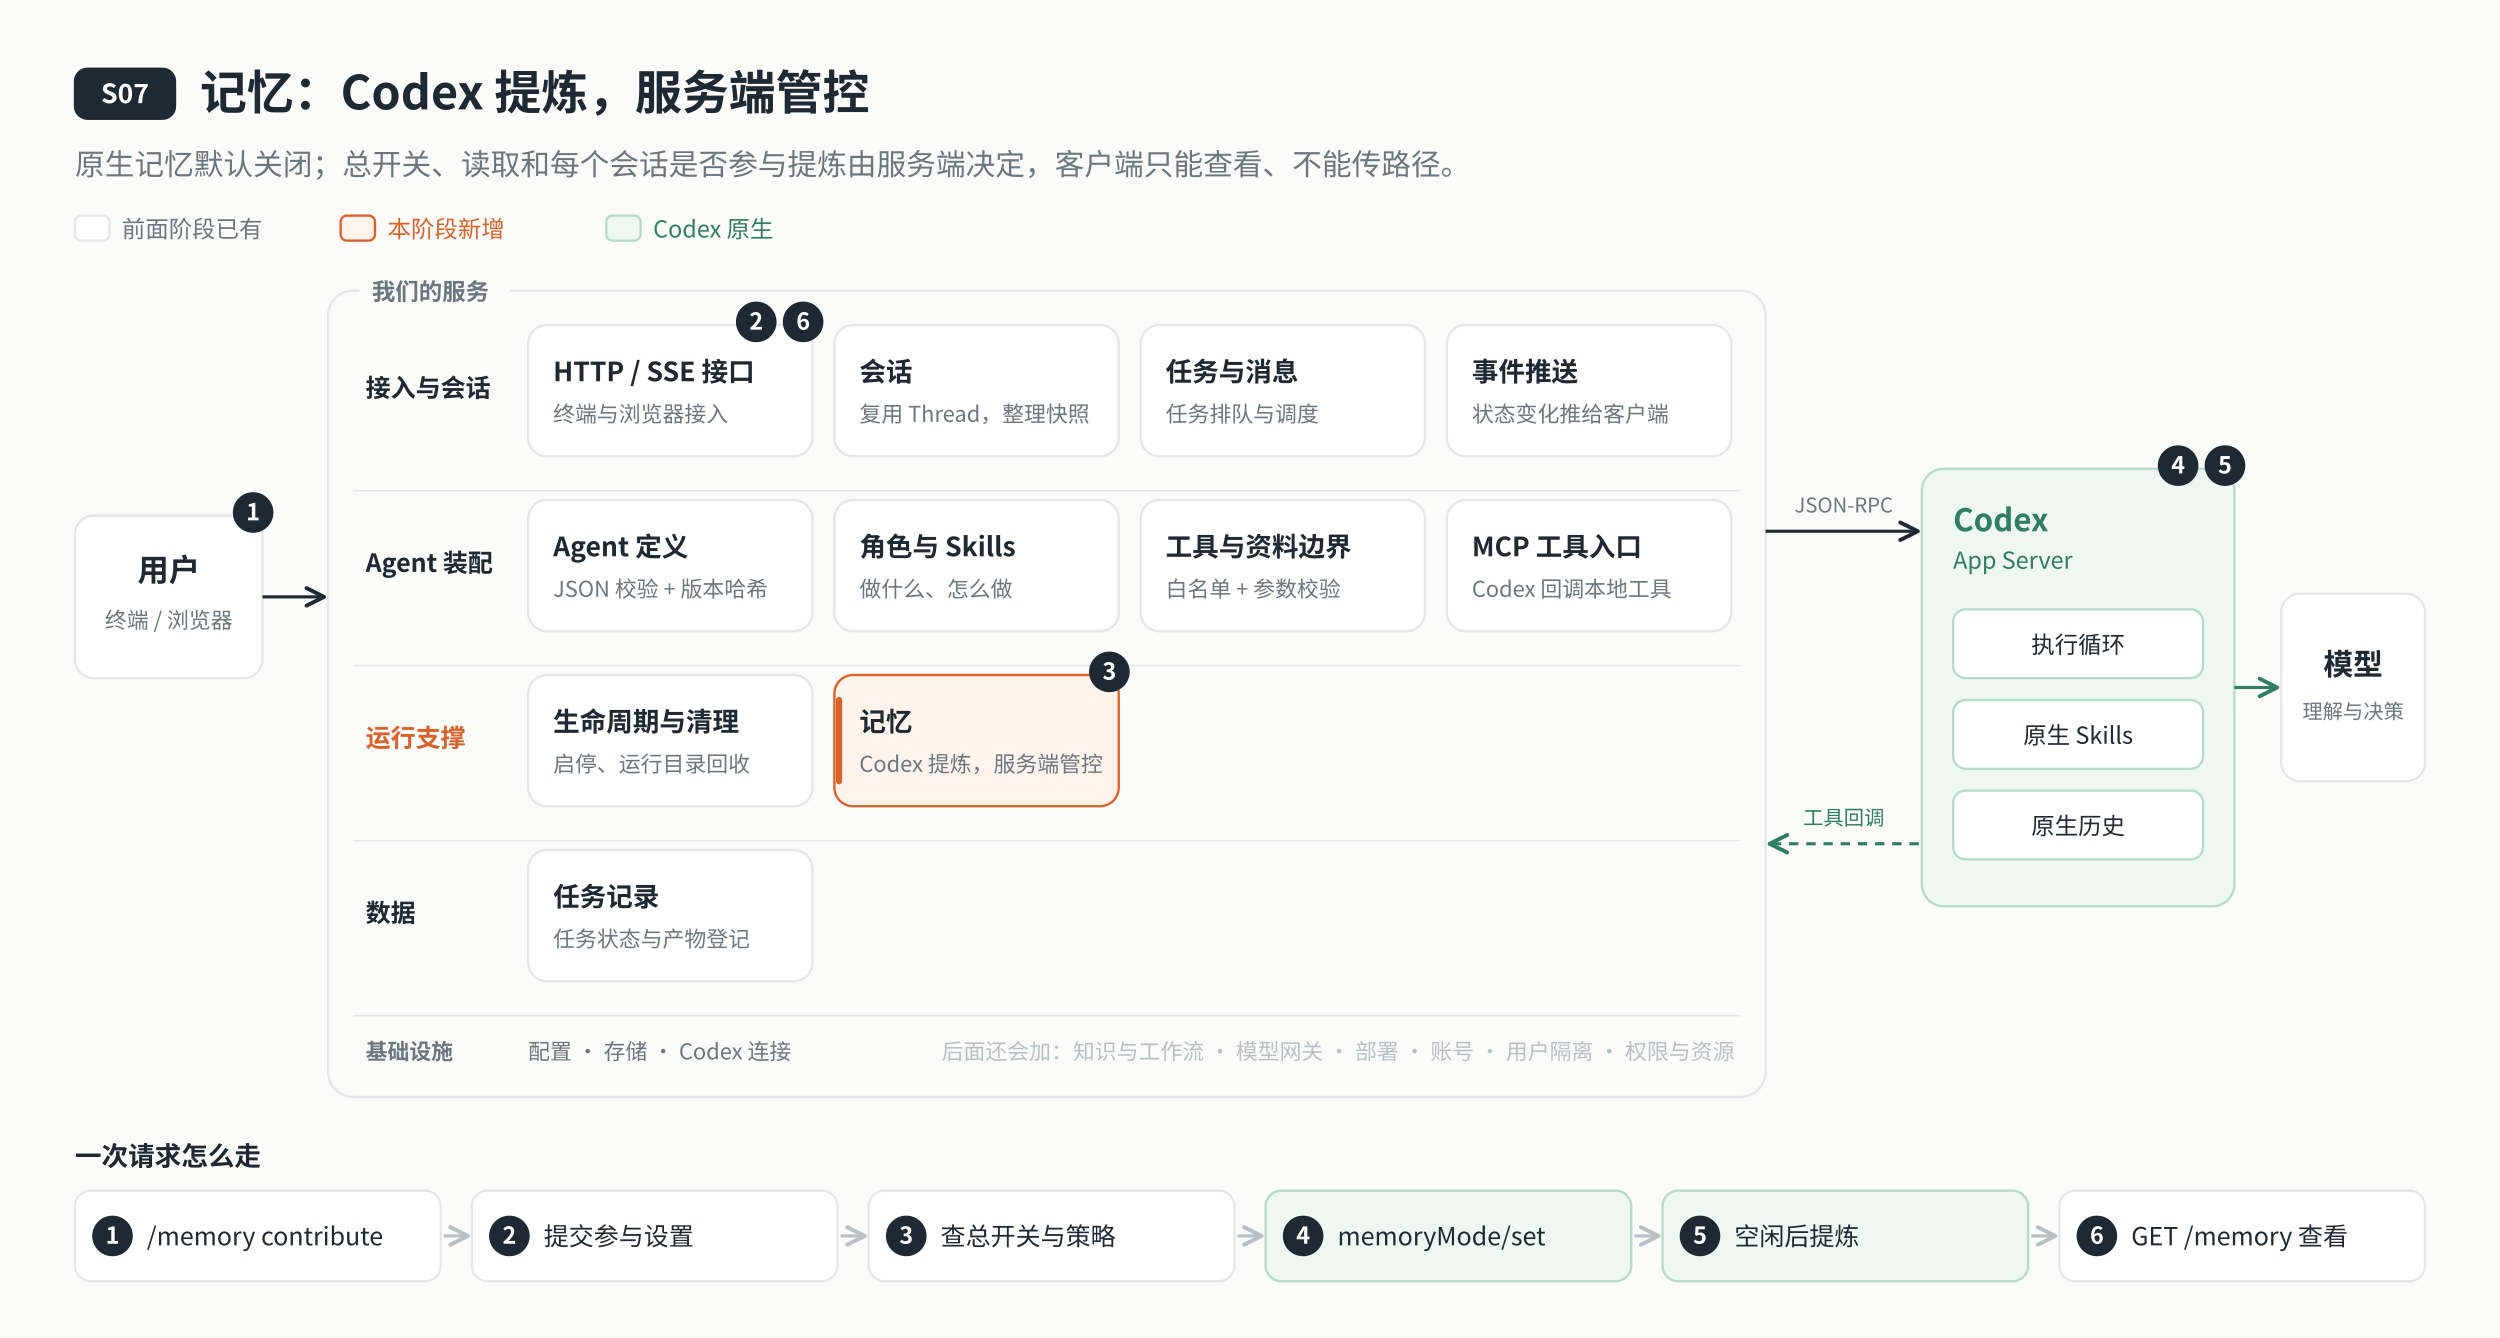
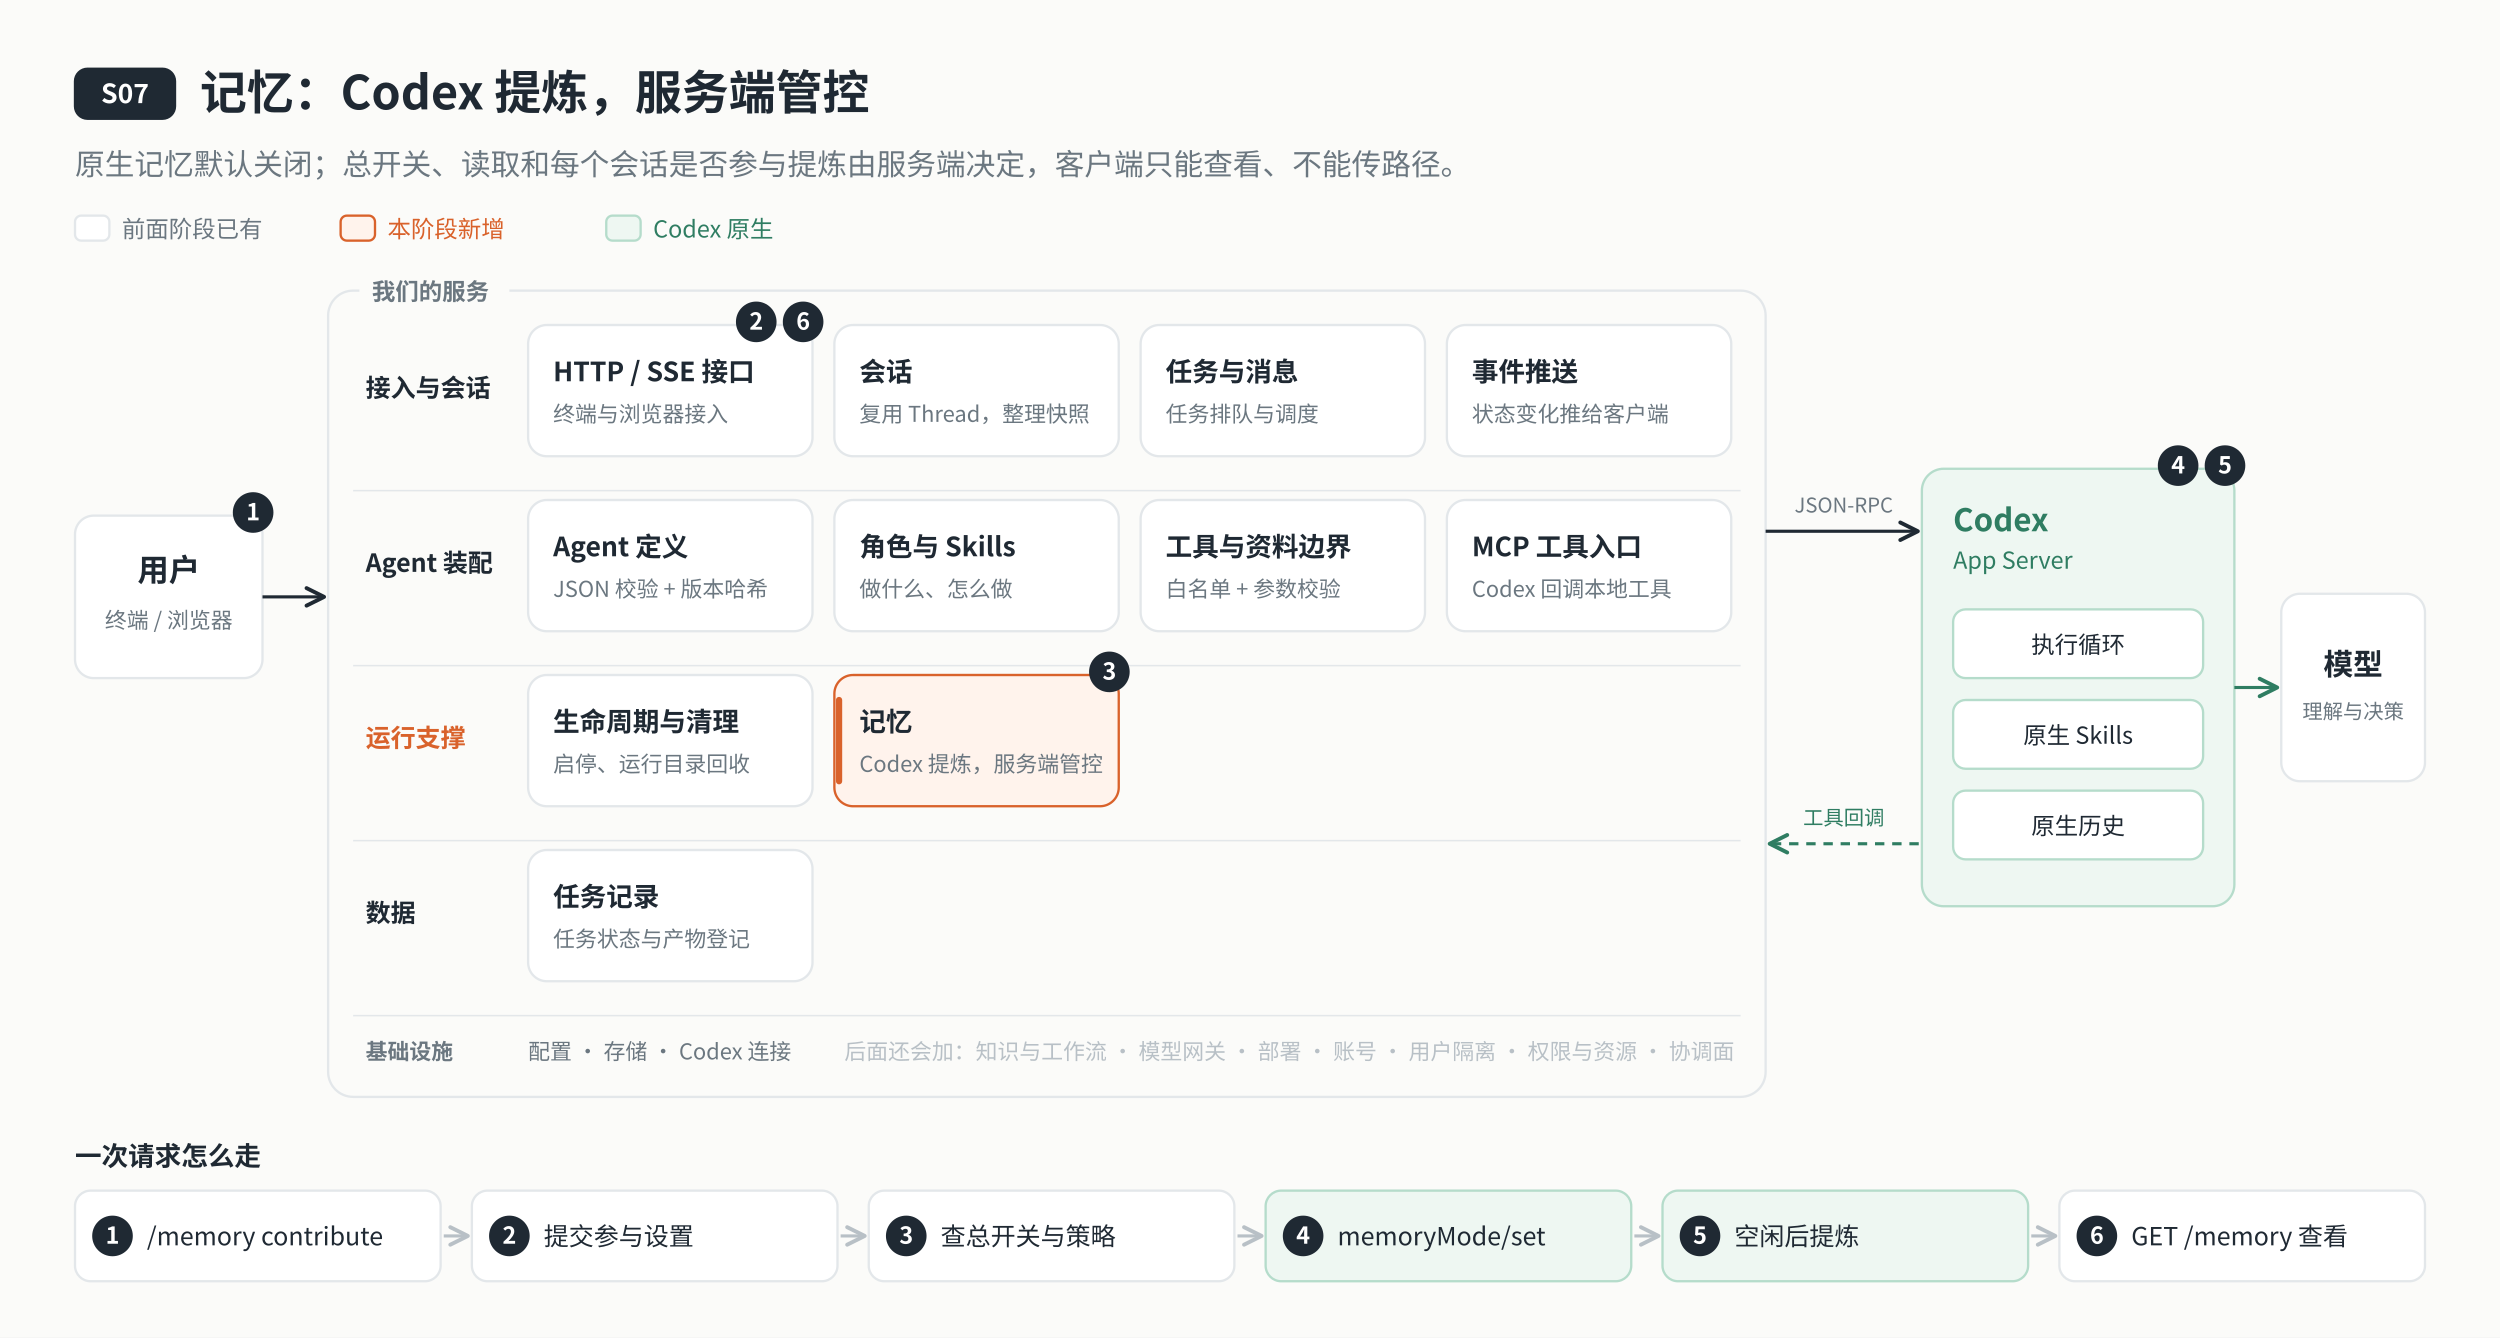
<svg xmlns="http://www.w3.org/2000/svg" width="1600" height="856" viewBox="0 0 1600 856" role="img" aria-labelledby="title desc">
  <defs>
    <marker id="mB8C0C6" viewBox="0 0 10 10" refX="8" refY="5" markerWidth="7" markerHeight="7" orient="auto-start-reverse">
      <path d="M1 1 L9 5 L1 9" fill="none" stroke="#B8C0C6" stroke-width="1.8" stroke-linecap="round" stroke-linejoin="round" />
    </marker>
    <marker id="m1F2933" viewBox="0 0 10 10" refX="8" refY="5" markerWidth="7" markerHeight="7" orient="auto-start-reverse">
      <path d="M1 1 L9 5 L1 9" fill="none" stroke="#1F2933" stroke-width="1.8" stroke-linecap="round" stroke-linejoin="round" />
    </marker>
    <marker id="m2F7D62" viewBox="0 0 10 10" refX="8" refY="5" markerWidth="7" markerHeight="7" orient="auto-start-reverse">
      <path d="M1 1 L9 5 L1 9" fill="none" stroke="#2F7D62" stroke-width="1.8" stroke-linecap="round" stroke-linejoin="round" />
    </marker>
  </defs>
  <g font-family="PingFang SC, Microsoft YaHei, Noto Sans CJK SC, sans-serif">
    <rect x="0" y="0" width="1600" height="856" fill="#FBFBF9" />
    <rect x="48" y="44" width="64" height="32" rx="8" fill="#1F2933" stroke="#1F2933" stroke-width="1.5" />
    <text x="80" y="66" font-size="17" fill="#fff" font-weight="700" text-anchor="middle">S07</text>
    <text x="128" y="70" font-size="30" fill="#1F2933" font-weight="700" text-anchor="start">记忆：Codex 提炼，服务端管控</text>
    <text x="48" y="112" font-size="19" fill="#6B7780" font-weight="400" text-anchor="start">原生记忆默认关闭；总开关、读取和每个会话是否参与提炼由服务端决定，客户端只能查看、不能传路径。</text>
    <rect x="48" y="138" width="22" height="16" rx="4" fill="#FFFFFF" stroke="#E3E7EA" stroke-width="1.5" />
    <text x="78" y="152" font-size="15" fill="#6B7780" font-weight="400" text-anchor="start">前面阶段已有</text>
    <rect x="218" y="138" width="22" height="16" rx="4" fill="#FFF3EC" stroke="#D9622B" stroke-width="1.5" />
    <text x="248" y="152" font-size="15" fill="#D9622B" font-weight="400" text-anchor="start">本阶段新增</text>
    <rect x="388" y="138" width="22" height="16" rx="4" fill="#EEF7F2" stroke="#B5DCCB" stroke-width="1.5" />
    <text x="418" y="152" font-size="15" fill="#2F7D62" font-weight="400" text-anchor="start">Codex 原生</text>
    <rect x="48" y="330" width="120" height="104" rx="12" fill="#FFFFFF" stroke="#E3E7EA" stroke-width="1.5" />
    <text x="108" y="372" font-size="20" fill="#1F2933" font-weight="600" text-anchor="middle">用户</text>
    <text x="108" y="402" font-size="14" fill="#6B7780" font-weight="400" text-anchor="middle">终端 / 浏览器</text>
    <rect x="210" y="186" width="920" height="516" rx="16" fill="none" stroke="#E3E7EA" stroke-width="1.5" />
    <rect x="230" y="175" width="96" height="22" fill="#FBFBF9" />
    <text x="238" y="192" font-size="15" fill="#6B7780" font-weight="600" text-anchor="start">我们的服务</text>
    <text x="234" y="254" font-size="16" fill="#1F2933" font-weight="600" text-anchor="start">接入与会话</text>
    <rect x="338" y="208" width="182" height="84" rx="12" fill="#FFFFFF" stroke="#E3E7EA" stroke-width="1.5" />
    <text x="354" y="244" font-size="17" fill="#1F2933" font-weight="600" text-anchor="start">HTTP / SSE 接口</text>
    <text x="354" y="270" font-size="14" fill="#6B7780" font-weight="400" text-anchor="start">终端与浏览器接入</text>
    <rect x="534" y="208" width="182" height="84" rx="12" fill="#FFFFFF" stroke="#E3E7EA" stroke-width="1.5" />
    <text x="550" y="244" font-size="17" fill="#1F2933" font-weight="600" text-anchor="start">会话</text>
    <text x="550" y="270" font-size="14" fill="#6B7780" font-weight="400" text-anchor="start">复用 Thread，整理快照</text>
    <rect x="730" y="208" width="182" height="84" rx="12" fill="#FFFFFF" stroke="#E3E7EA" stroke-width="1.5" />
    <text x="746" y="244" font-size="17" fill="#1F2933" font-weight="600" text-anchor="start">任务与消息</text>
    <text x="746" y="270" font-size="14" fill="#6B7780" font-weight="400" text-anchor="start">任务排队与调度</text>
    <rect x="926" y="208" width="182" height="84" rx="12" fill="#FFFFFF" stroke="#E3E7EA" stroke-width="1.5" />
    <text x="942" y="244" font-size="17" fill="#1F2933" font-weight="600" text-anchor="start">事件推送</text>
    <text x="942" y="270" font-size="14" fill="#6B7780" font-weight="400" text-anchor="start">状态变化推给客户端</text>
    <text x="234" y="366" font-size="16" fill="#1F2933" font-weight="600" text-anchor="start">Agent 装配</text>
    <line x1="226" y1="314" x2="1114" y2="314" stroke="#E3E7EA" stroke-width="1" />
    <rect x="338" y="320" width="182" height="84" rx="12" fill="#FFFFFF" stroke="#E3E7EA" stroke-width="1.5" />
    <text x="354" y="356" font-size="17" fill="#1F2933" font-weight="600" text-anchor="start">Agent 定义</text>
    <text x="354" y="382" font-size="14" fill="#6B7780" font-weight="400" text-anchor="start">JSON 校验 + 版本哈希</text>
    <rect x="534" y="320" width="182" height="84" rx="12" fill="#FFFFFF" stroke="#E3E7EA" stroke-width="1.5" />
    <text x="550" y="356" font-size="17" fill="#1F2933" font-weight="600" text-anchor="start">角色与 Skills</text>
    <text x="550" y="382" font-size="14" fill="#6B7780" font-weight="400" text-anchor="start">做什么、怎么做</text>
    <rect x="730" y="320" width="182" height="84" rx="12" fill="#FFFFFF" stroke="#E3E7EA" stroke-width="1.5" />
    <text x="746" y="356" font-size="17" fill="#1F2933" font-weight="600" text-anchor="start">工具与资料边界</text>
    <text x="746" y="382" font-size="14" fill="#6B7780" font-weight="400" text-anchor="start">白名单 + 参数校验</text>
    <rect x="926" y="320" width="182" height="84" rx="12" fill="#FFFFFF" stroke="#E3E7EA" stroke-width="1.5" />
    <text x="942" y="356" font-size="17" fill="#1F2933" font-weight="600" text-anchor="start">MCP 工具入口</text>
    <text x="942" y="382" font-size="14" fill="#6B7780" font-weight="400" text-anchor="start">Codex 回调本地工具</text>
    <text x="234" y="478" font-size="16" fill="#D9622B" font-weight="600" text-anchor="start">运行支撑</text>
    <line x1="226" y1="426" x2="1114" y2="426" stroke="#E3E7EA" stroke-width="1" />
    <rect x="338" y="432" width="182" height="84" rx="12" fill="#FFFFFF" stroke="#E3E7EA" stroke-width="1.5" />
    <text x="354" y="468" font-size="17" fill="#1F2933" font-weight="600" text-anchor="start">生命周期与清理</text>
    <text x="354" y="494" font-size="14" fill="#6B7780" font-weight="400" text-anchor="start">启停、运行目录回收</text>
    <rect x="534" y="432" width="182" height="84" rx="12" fill="#FFF3EC" stroke="#D9622B" stroke-width="1.5" />
    <rect x="535" y="446" width="4" height="56" rx="2" fill="#D9622B" />
    <text x="550" y="468" font-size="17" fill="#1F2933" font-weight="600" text-anchor="start">记忆</text>
    <text x="550" y="494" font-size="14" fill="#6B7780" font-weight="400" text-anchor="start">Codex 提炼，服务端管控</text>
    <text x="234" y="590" font-size="16" fill="#1F2933" font-weight="600" text-anchor="start">数据</text>
    <line x1="226" y1="538" x2="1114" y2="538" stroke="#E3E7EA" stroke-width="1" />
    <rect x="338" y="544" width="182" height="84" rx="12" fill="#FFFFFF" stroke="#E3E7EA" stroke-width="1.5" />
    <text x="354" y="580" font-size="17" fill="#1F2933" font-weight="600" text-anchor="start">任务记录</text>
    <text x="354" y="606" font-size="14" fill="#6B7780" font-weight="400" text-anchor="start">任务状态与产物登记</text>
    <line x1="226" y1="650" x2="1114" y2="650" stroke="#E3E7EA" stroke-width="1" />
    <text x="234" y="678" font-size="14" fill="#6B7780" font-weight="600" text-anchor="start">基础设施</text>
    <text x="338" y="678" font-size="14" fill="#6B7780" font-weight="400" text-anchor="start">配置 · 存储 · Codex 连接</text>
-     <text x="1110" y="678" font-size="14" fill="#B8C0C6" font-weight="400" text-anchor="end">后面还会加：知识与工作流 · 模型网关 · 部署 · 账号 · 用户隔离 · 权限与资源</text>
+     <text x="1110" y="678" font-size="14" fill="#B8C0C6" font-weight="400" text-anchor="end">后面还会加：知识与工作流 · 模型网关 · 部署 · 账号 · 用户隔离 · 权限与资源 · 协调面</text>
    <rect x="1230" y="300" width="200" height="280" rx="14" fill="#EEF7F2" stroke="#B5DCCB" stroke-width="1.5" />
    <text x="1250" y="340" font-size="20" fill="#2F7D62" font-weight="700" text-anchor="start">Codex</text>
    <text x="1250" y="364" font-size="15" fill="#2F7D62" font-weight="400" text-anchor="start">App Server</text>
    <rect x="1250" y="390" width="160" height="44" rx="8" fill="#FFFFFF" stroke="#B5DCCB" stroke-width="1.5" />
    <text x="1330" y="418" font-size="15" fill="#1F2933" font-weight="500" text-anchor="middle">执行循环</text>
    <rect x="1250" y="448" width="160" height="44" rx="8" fill="#FFFFFF" stroke="#B5DCCB" stroke-width="1.5" />
    <text x="1330" y="476" font-size="15" fill="#1F2933" font-weight="500" text-anchor="middle">原生 Skills</text>
    <rect x="1250" y="506" width="160" height="44" rx="8" fill="#FFFFFF" stroke="#B5DCCB" stroke-width="1.5" />
    <text x="1330" y="534" font-size="15" fill="#1F2933" font-weight="500" text-anchor="middle">原生历史</text>
    <rect x="1460" y="380" width="92" height="120" rx="12" fill="#FFFFFF" stroke="#E3E7EA" stroke-width="1.5" />
    <text x="1506" y="432" font-size="19" fill="#1F2933" font-weight="600" text-anchor="middle">模型</text>
    <text x="1506" y="460" font-size="13" fill="#6B7780" font-weight="400" text-anchor="middle">理解与决策</text>
    <path d="M168,382 L206,382" fill="none" stroke="#1F2933" stroke-width="2" marker-end="url(#m1F2933)" />
    <path d="M1130,340 L1226,340" fill="none" stroke="#1F2933" stroke-width="2" marker-end="url(#m1F2933)" />
    <text x="1180" y="328" font-size="13" fill="#6B7780" font-weight="500" text-anchor="middle">JSON-RPC</text>
    <path d="M1228,540 L1134,540" fill="none" stroke="#2F7D62" stroke-width="2" stroke-dasharray="6 5" marker-end="url(#m2F7D62)" />
    <text x="1180" y="528" font-size="13" fill="#2F7D62" font-weight="500" text-anchor="middle">工具回调</text>
    <path d="M1430,440 L1456,440" fill="none" stroke="#2F7D62" stroke-width="2" marker-end="url(#m2F7D62)" />
    <circle cx="162" cy="328" r="13" fill="#1F2933" />
    <text x="162" y="333" font-size="15" fill="#fff" font-weight="700" text-anchor="middle">1</text>
    <circle cx="484" cy="206" r="13" fill="#1F2933" />
    <text x="484" y="211" font-size="15" fill="#fff" font-weight="700" text-anchor="middle">2</text>
    <circle cx="514" cy="206" r="13" fill="#1F2933" />
    <text x="514" y="211" font-size="15" fill="#fff" font-weight="700" text-anchor="middle">6</text>
    <circle cx="710" cy="430" r="13" fill="#1F2933" />
    <text x="710" y="435" font-size="15" fill="#fff" font-weight="700" text-anchor="middle">3</text>
    <circle cx="1394" cy="298" r="13" fill="#1F2933" />
    <text x="1394" y="303" font-size="15" fill="#fff" font-weight="700" text-anchor="middle">4</text>
    <circle cx="1424" cy="298" r="13" fill="#1F2933" />
    <text x="1424" y="303" font-size="15" fill="#fff" font-weight="700" text-anchor="middle">5</text>
    <text x="48" y="746" font-size="17" fill="#1F2933" font-weight="700" text-anchor="start">一次请求怎么走</text>
    <rect x="48" y="762" width="234" height="58" rx="10" fill="#FFFFFF" stroke="#E3E7EA" stroke-width="1.5" />
    <circle cx="72" cy="791" r="13" fill="#1F2933" />
    <text x="72" y="796" font-size="15" fill="#fff" font-weight="700" text-anchor="middle">1</text>
    <text x="94" y="797" font-size="16" fill="#1F2933" font-weight="500" text-anchor="start">/memory contribute</text>
    <path d="M284,791 L298,791" fill="none" stroke="#B8C0C6" stroke-width="2" marker-end="url(#mB8C0C6)" />
    <rect x="302" y="762" width="234" height="58" rx="10" fill="#FFFFFF" stroke="#E3E7EA" stroke-width="1.5" />
    <circle cx="326" cy="791" r="13" fill="#1F2933" />
    <text x="326" y="796" font-size="15" fill="#fff" font-weight="700" text-anchor="middle">2</text>
    <text x="348" y="797" font-size="16" fill="#1F2933" font-weight="500" text-anchor="start">提交参与设置</text>
    <path d="M538,791 L552,791" fill="none" stroke="#B8C0C6" stroke-width="2" marker-end="url(#mB8C0C6)" />
    <rect x="556" y="762" width="234" height="58" rx="10" fill="#FFFFFF" stroke="#E3E7EA" stroke-width="1.5" />
    <circle cx="580" cy="791" r="13" fill="#1F2933" />
    <text x="580" y="796" font-size="15" fill="#fff" font-weight="700" text-anchor="middle">3</text>
    <text x="602" y="797" font-size="16" fill="#1F2933" font-weight="500" text-anchor="start">查总开关与策略</text>
    <path d="M792,791 L806,791" fill="none" stroke="#B8C0C6" stroke-width="2" marker-end="url(#mB8C0C6)" />
    <rect x="810" y="762" width="234" height="58" rx="10" fill="#EEF7F2" stroke="#B5DCCB" stroke-width="1.5" />
    <circle cx="834" cy="791" r="13" fill="#1F2933" />
    <text x="834" y="796" font-size="15" fill="#fff" font-weight="700" text-anchor="middle">4</text>
    <text x="856" y="797" font-size="16" fill="#1F2933" font-weight="500" text-anchor="start">memoryMode/set</text>
    <path d="M1046,791 L1060,791" fill="none" stroke="#B8C0C6" stroke-width="2" marker-end="url(#mB8C0C6)" />
    <rect x="1064" y="762" width="234" height="58" rx="10" fill="#EEF7F2" stroke="#B5DCCB" stroke-width="1.5" />
    <circle cx="1088" cy="791" r="13" fill="#1F2933" />
    <text x="1088" y="796" font-size="15" fill="#fff" font-weight="700" text-anchor="middle">5</text>
    <text x="1110" y="797" font-size="16" fill="#1F2933" font-weight="500" text-anchor="start">空闲后提炼</text>
    <path d="M1300,791 L1314,791" fill="none" stroke="#B8C0C6" stroke-width="2" marker-end="url(#mB8C0C6)" />
    <rect x="1318" y="762" width="234" height="58" rx="10" fill="#FFFFFF" stroke="#E3E7EA" stroke-width="1.5" />
    <circle cx="1342" cy="791" r="13" fill="#1F2933" />
    <text x="1342" y="796" font-size="15" fill="#fff" font-weight="700" text-anchor="middle">6</text>
    <text x="1364" y="797" font-size="16" fill="#1F2933" font-weight="500" text-anchor="start">GET /memory 查看</text>
  </g>
</svg>
